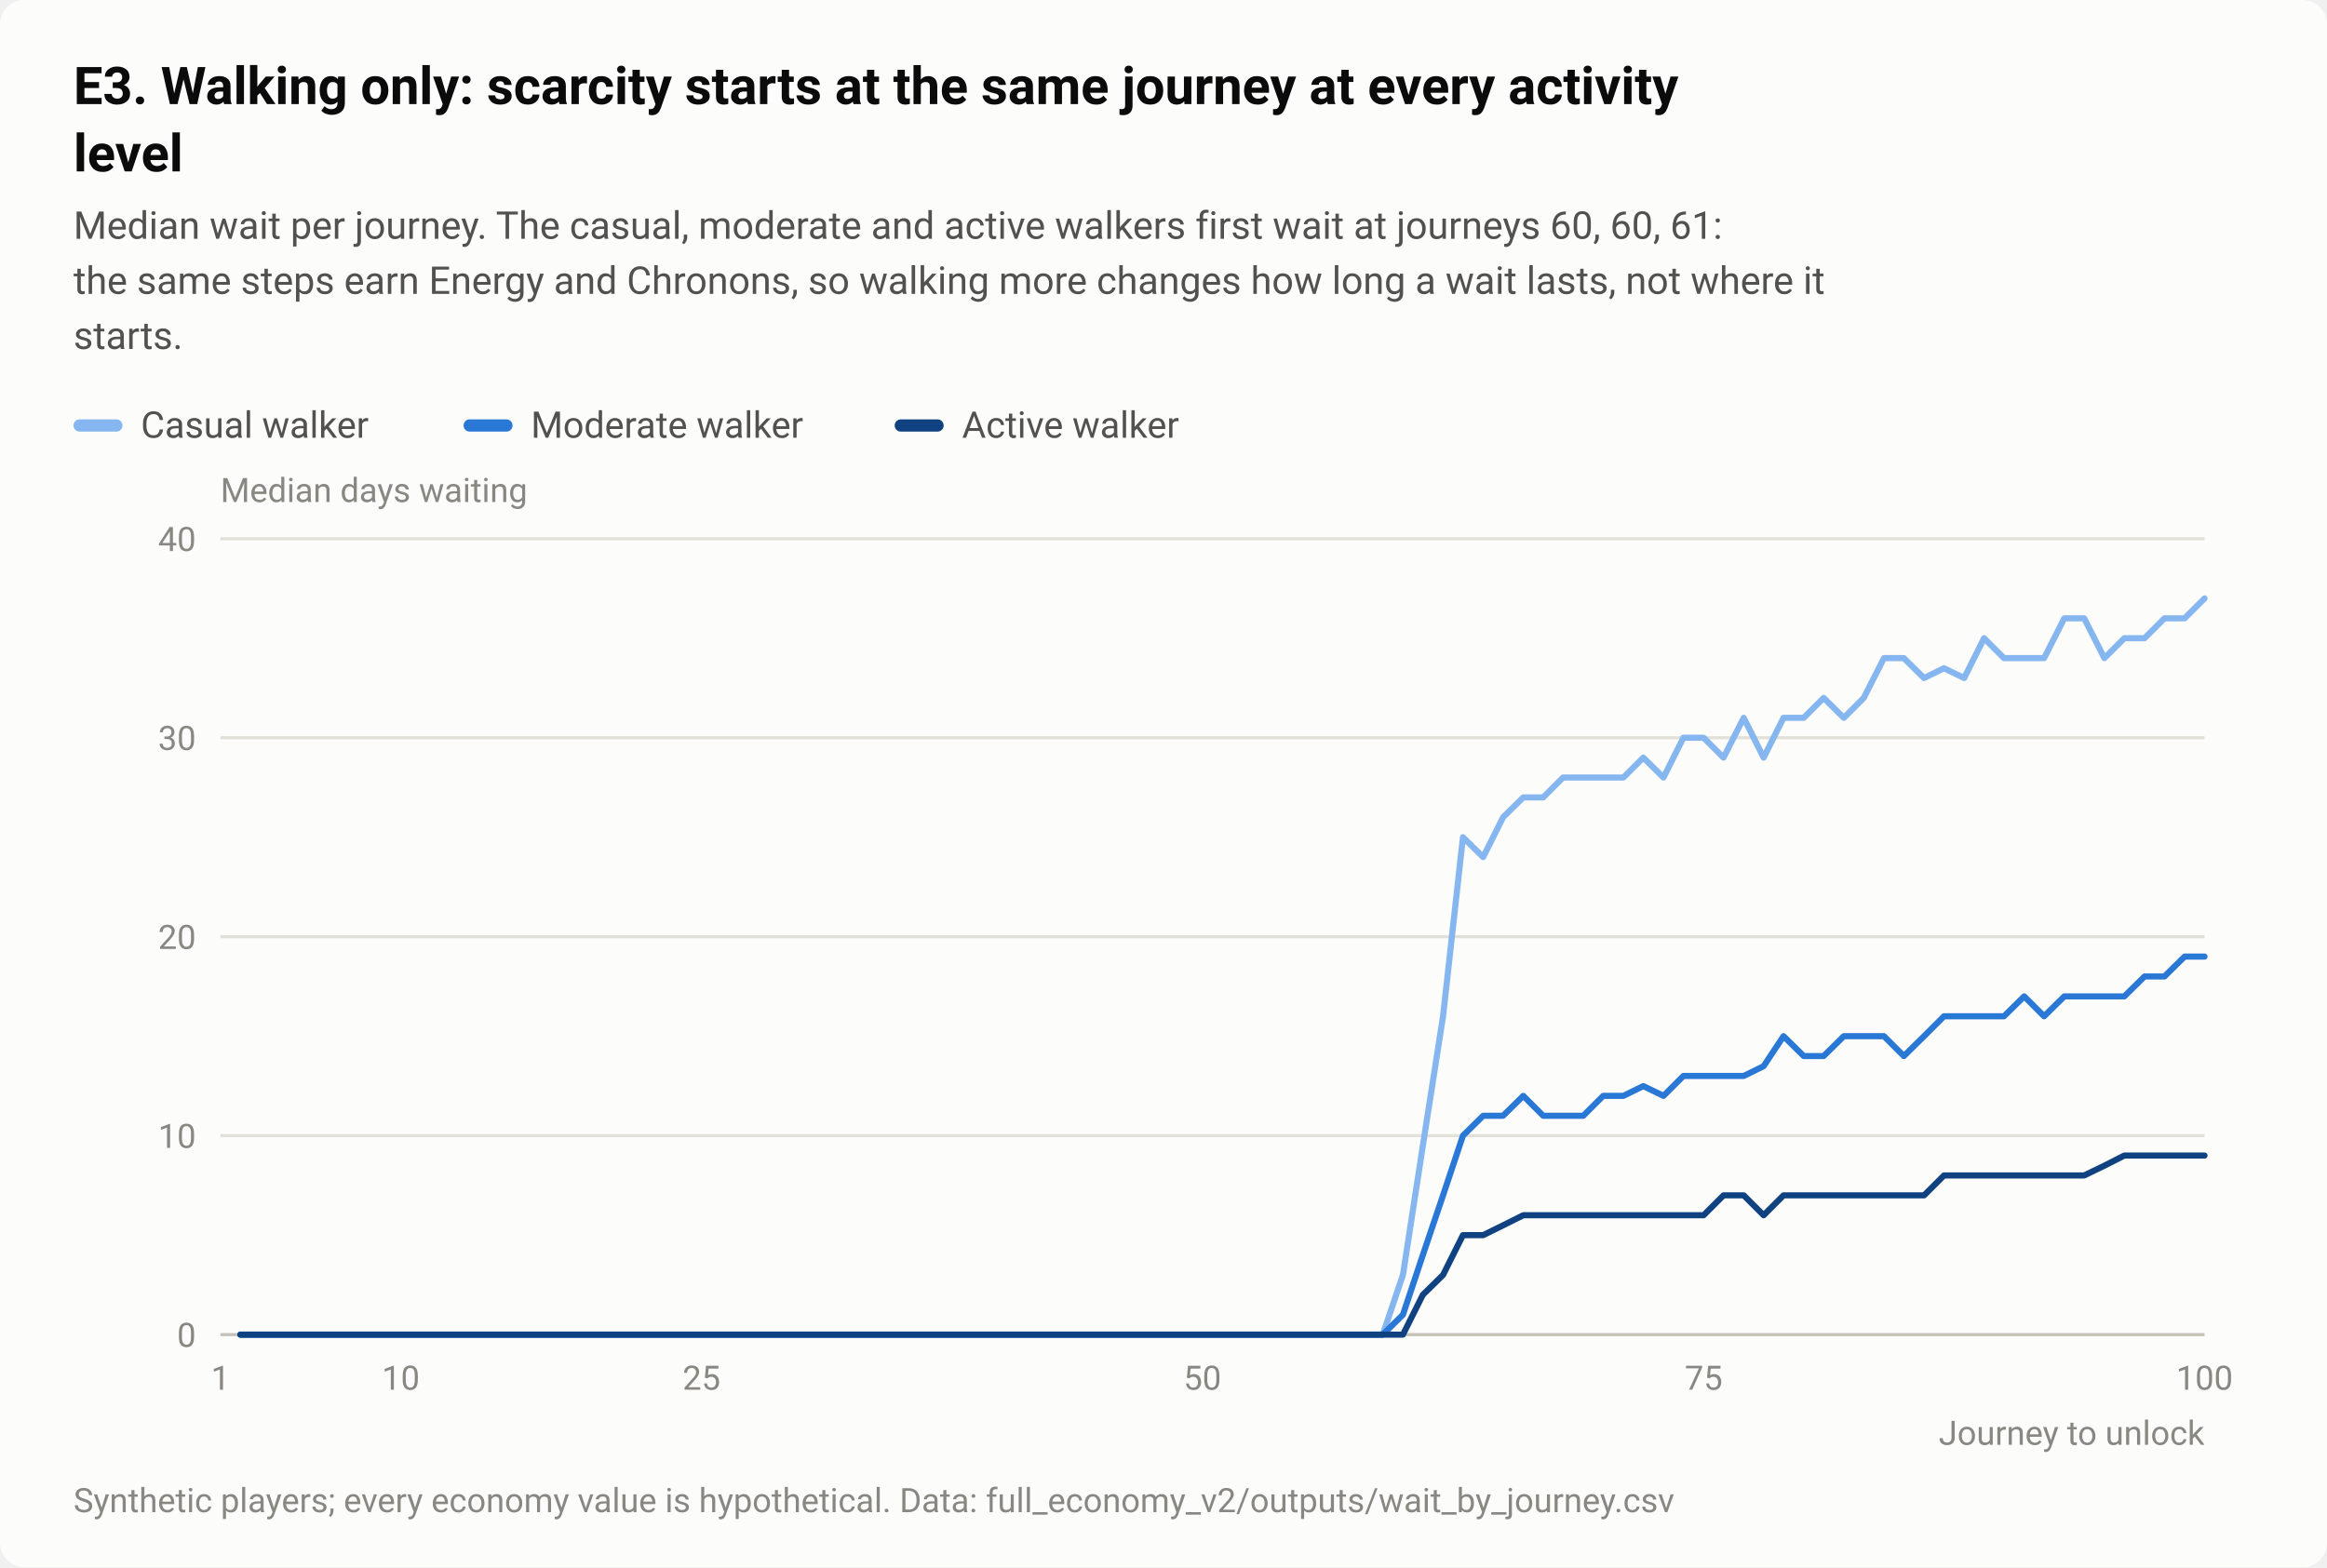
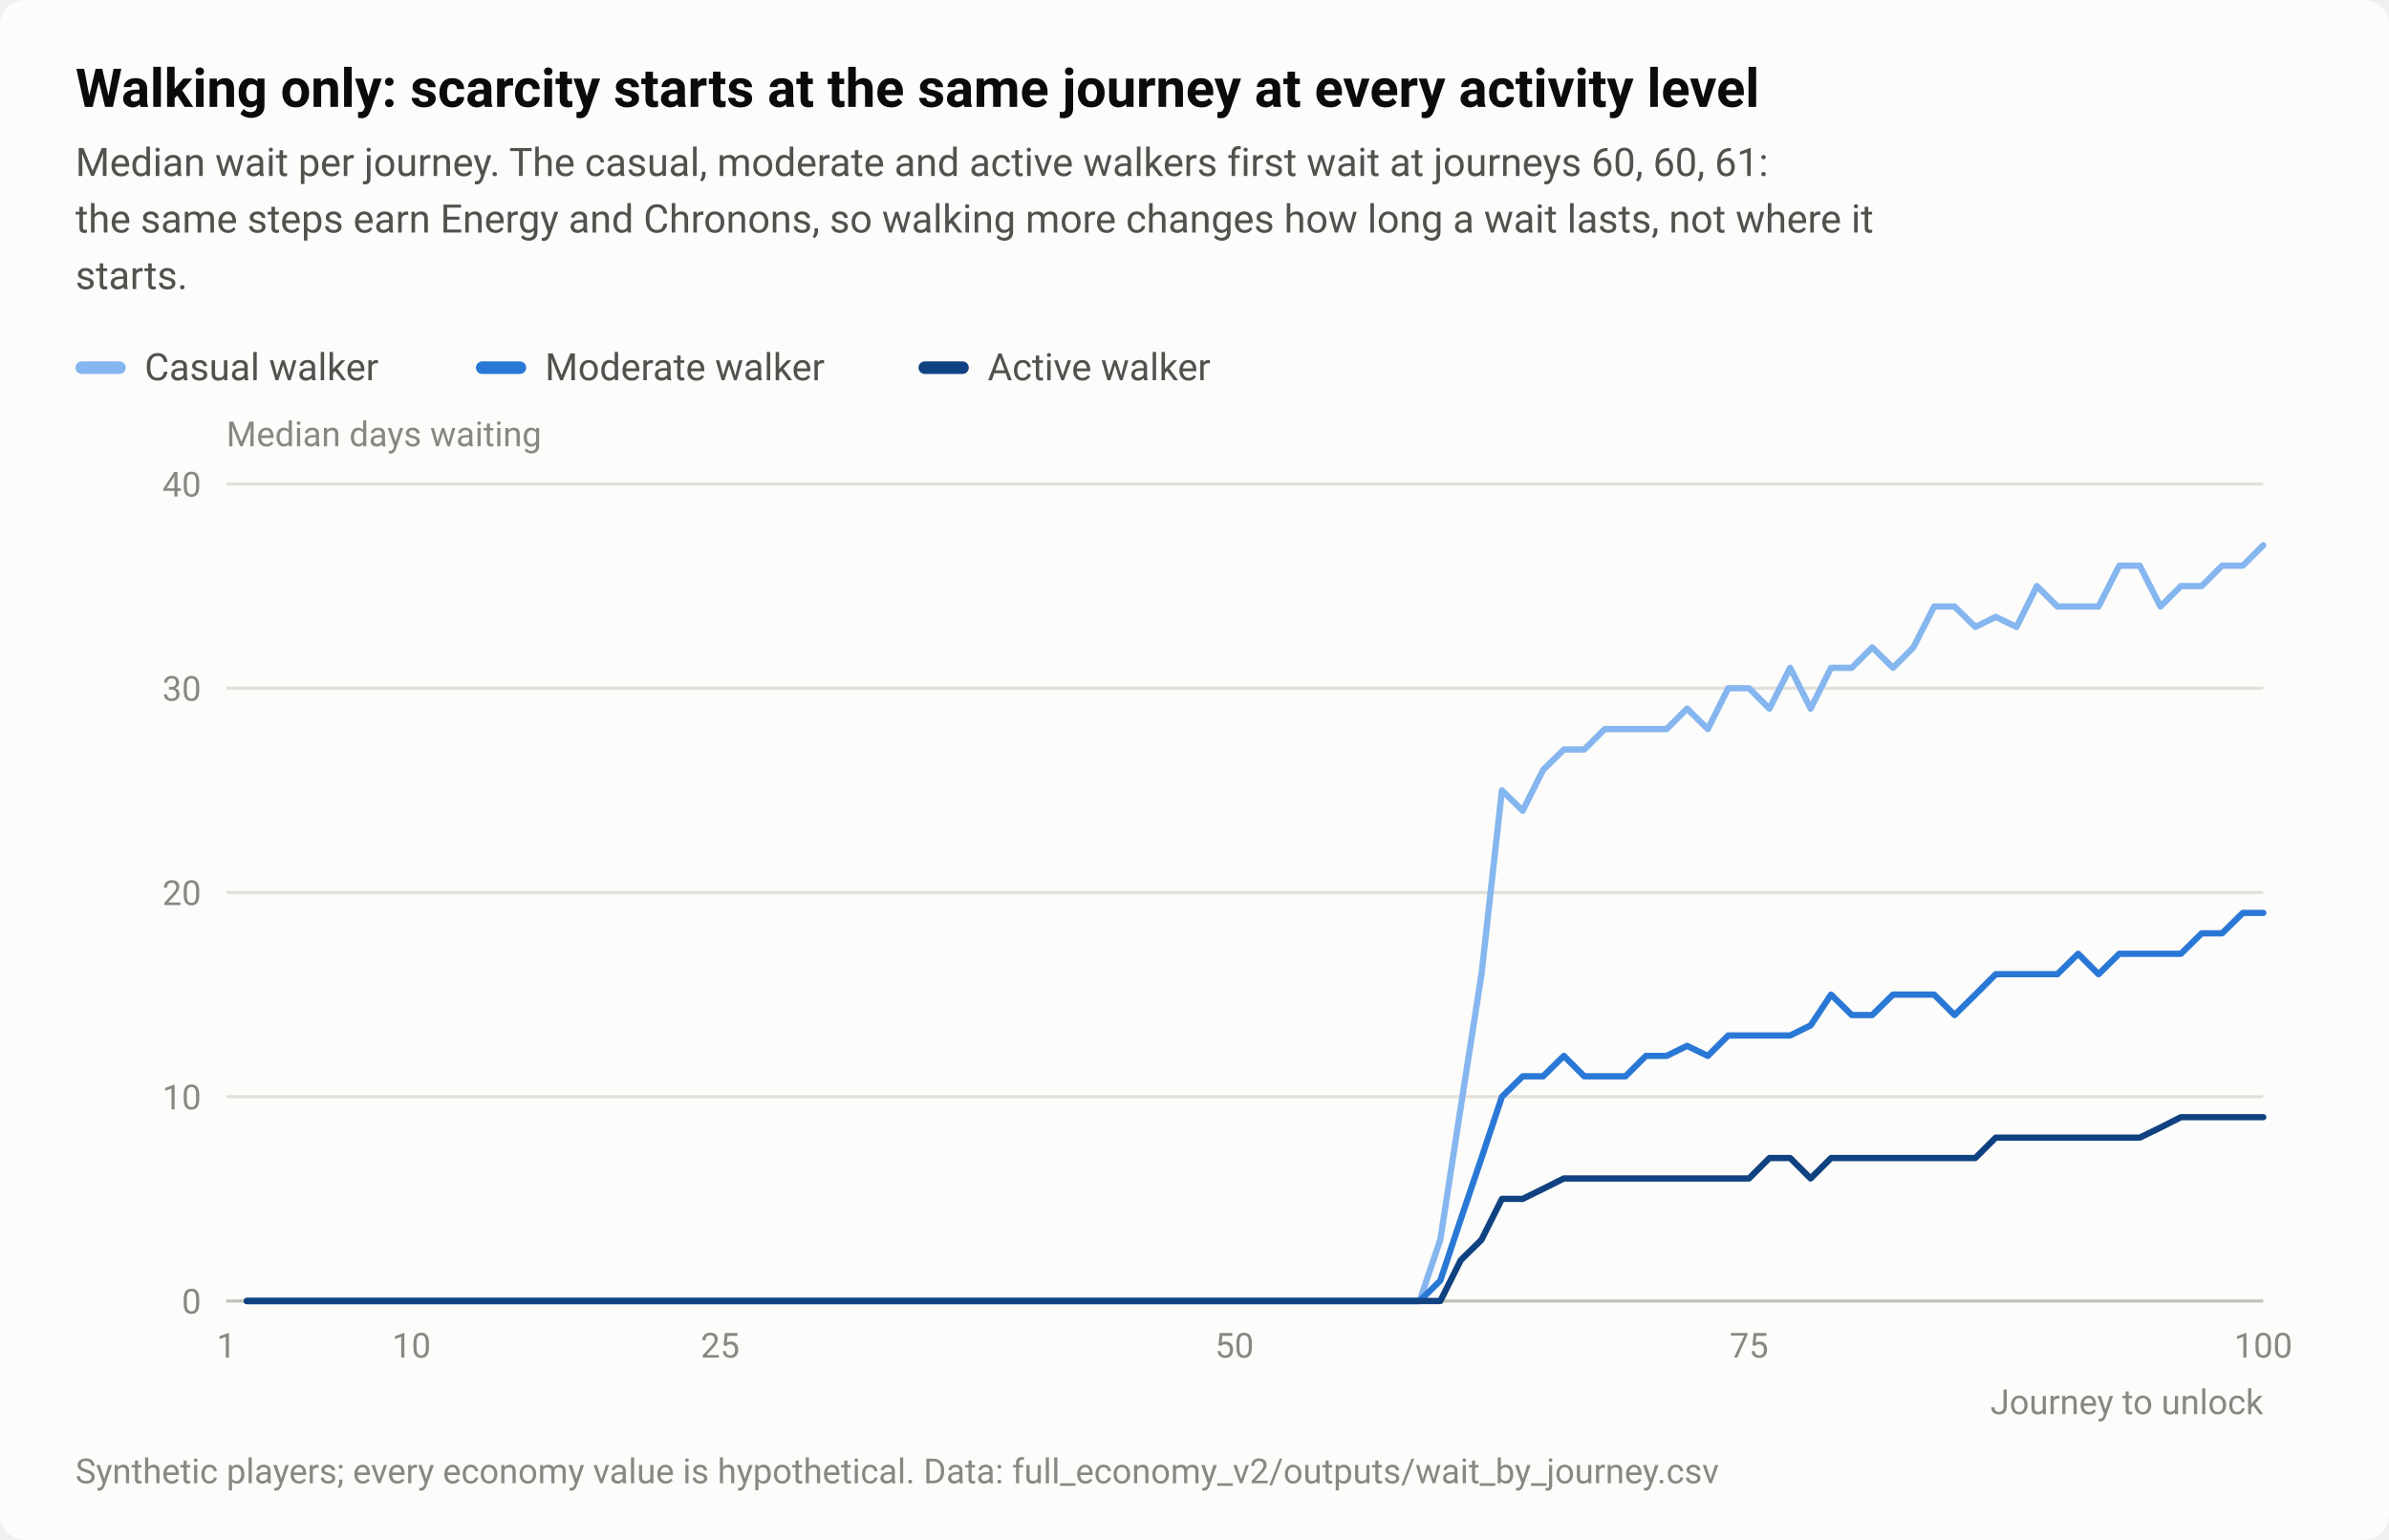
- <svg xmlns="http://www.w3.org/2000/svg" viewBox="0 0 760 512" width="760" height="512" role="img" aria-labelledby="title desc">
+ <svg xmlns="http://www.w3.org/2000/svg" viewBox="0 0 760 490" width="760" height="490" role="img" aria-labelledby="title desc">
  <style>
.bg{fill:#fcfcfb}.t1{fill:#0b0b0b}.t2{fill:#52514e}.mu{fill:#898781}.ring{stroke:#fcfcfb}
.grid{stroke:#e1e0d9;stroke-width:1}.axis{stroke:#c3c2b7;stroke-width:1}.zero{stroke:#898781;stroke-width:1}
.tw{fill:#ffffff}.tb{fill:#0b0b0b}.lp{stroke:#52514e}.fp{fill:#52514e}
.c1{fill:#2a78d6}.l1{stroke:#2a78d6}
.c2{fill:#eb6834}.l2{stroke:#eb6834}
.c3{fill:#1baf7a}.l3{stroke:#1baf7a}
.c4{fill:#eda100}.l4{stroke:#eda100}
.c5{fill:#e87ba4}.l5{stroke:#e87ba4}
.c6{fill:#008300}.l6{stroke:#008300}
.c7{fill:#6250d6}.l7{stroke:#6250d6}
.c8{fill:#e34948}.l8{stroke:#e34948}
.o1{fill:#86b6ef}.ol1{stroke:#86b6ef}
.o2{fill:#2a78d6}.ol2{stroke:#2a78d6}
.o3{fill:#104281}.ol3{stroke:#104281}
.h1{fill:#cde2fb}.ht1{fill:#0b0b0b}
.h2{fill:#9ec5f4}.ht2{fill:#0b0b0b}
.h3{fill:#6da7ec}.ht3{fill:#0b0b0b}
.h4{fill:#3987e5}.ht4{fill:#ffffff}
.h5{fill:#256abf}.ht5{fill:#ffffff}
.h6{fill:#184f95}.ht6{fill:#ffffff}
.h7{fill:#0d366b}.ht7{fill:#ffffff}
text{font-family:system-ui,-apple-system,"Segoe UI",Roboto,Helvetica,Arial,sans-serif}
@media (prefers-color-scheme: dark){
.bg{fill:#1a1a19}.t1{fill:#f0efec}.t2{fill:#c3c2b7}.ring{stroke:#1a1a19}.grid{stroke:#2c2c2a}.axis{stroke:#383835}.lp{stroke:#c3c2b7}.fp{fill:#c3c2b7}
.c1{fill:#3987e5}.l1{stroke:#3987e5}
.c2{fill:#d95926}.l2{stroke:#d95926}
.c3{fill:#199e70}.l3{stroke:#199e70}
.c4{fill:#c98500}.l4{stroke:#c98500}
.c5{fill:#d55181}.l5{stroke:#d55181}
.c6{fill:#008300}.l6{stroke:#008300}
.c7{fill:#9085e9}.l7{stroke:#9085e9}
.c8{fill:#e66767}.l8{stroke:#e66767}
.o1{fill:#256abf}.ol1{stroke:#256abf}
.o2{fill:#5598e7}.ol2{stroke:#5598e7}
.o3{fill:#9ec5f4}.ol3{stroke:#9ec5f4}
.h1{fill:#183049}.ht1{fill:#ffffff}
.h2{fill:#184f95}.ht2{fill:#ffffff}
.h3{fill:#1c5cab}.ht3{fill:#ffffff}
.h4{fill:#256abf}.ht4{fill:#ffffff}
.h5{fill:#3987e5}.ht5{fill:#ffffff}
.h6{fill:#6da7ec}.ht6{fill:#0b0b0b}
.h7{fill:#b7d3f6}.ht7{fill:#0b0b0b}}
</style>
-   <rect class="bg" width="760" height="512" rx="8" />
-   <text x="24" y="34" font-size="17" class="t1" font-weight="600">E3. Walking only: scarcity starts at the same journey at every activity</text>
-   <text x="24" y="56" font-size="17" class="t1" font-weight="600">level</text>
-   <text x="24" y="78" font-size="12.5" class="t2">Median wait per journey. The casual, moderate and active walkers first wait at journeys 60, 60, 61:</text>
-   <text x="24" y="96" font-size="12.5" class="t2">the same steps earn Energy and Chronons, so walking more changes how long a wait lasts, not where it</text>
-   <text x="24" y="114" font-size="12.5" class="t2">starts.</text>
-   <rect class="o1" x="24" y="137" width="16" height="4" rx="2" />
-   <text x="46" y="143" font-size="12" class="t2">Casual walker</text>
-   <rect class="o2" x="151.4" y="137" width="16" height="4" rx="2" />
-   <text x="173.4" y="143" font-size="12" class="t2">Moderate walker</text>
-   <rect class="o3" x="292.2" y="137" width="16" height="4" rx="2" />
-   <text x="314.2" y="143" font-size="12" class="t2">Active walker</text>
-   <line class="axis" x1="72" y1="436" x2="720" y2="436" />
-   <text x="64" y="440" font-size="11" class="mu" text-anchor="end">0</text>
-   <line class="grid" x1="72" y1="371" x2="720" y2="371" />
-   <text x="64" y="375" font-size="11" class="mu" text-anchor="end">10</text>
-   <line class="grid" x1="72" y1="306" x2="720" y2="306" />
-   <text x="64" y="310" font-size="11" class="mu" text-anchor="end">20</text>
-   <line class="grid" x1="72" y1="241" x2="720" y2="241" />
-   <text x="64" y="245" font-size="11" class="mu" text-anchor="end">30</text>
-   <line class="grid" x1="72" y1="176" x2="720" y2="176" />
-   <text x="64" y="180" font-size="11" class="mu" text-anchor="end">40</text>
-   <text x="72" y="454" font-size="11" class="mu" text-anchor="middle">1</text>
-   <text x="130.9" y="454" font-size="11" class="mu" text-anchor="middle">10</text>
-   <text x="229.1" y="454" font-size="11" class="mu" text-anchor="middle">25</text>
-   <text x="392.7" y="454" font-size="11" class="mu" text-anchor="middle">50</text>
-   <text x="556.4" y="454" font-size="11" class="mu" text-anchor="middle">75</text>
-   <text x="720" y="454" font-size="11" class="mu" text-anchor="middle">100</text>
-   <text x="720" y="472" font-size="11" class="mu" text-anchor="end">Journey to unlock</text>
-   <text x="72" y="164" font-size="11" class="mu">Median days waiting</text>
-   <path class="ol1" fill="none" stroke-width="2" stroke-linejoin="round" stroke-linecap="round" d="M78.5,436L85.1,436L91.6,436L98.2,436L104.7,436L111.3,436L117.8,436L124.4,436L130.9,436L137.5,436L144,436L150.5,436L157.1,436L163.6,436L170.2,436L176.7,436L183.3,436L189.8,436L196.4,436L202.9,436L209.5,436L216,436L222.5,436L229.1,436L235.6,436L242.2,436L248.7,436L255.3,436L261.8,436L268.4,436L274.9,436L281.5,436L288,436L294.5,436L301.1,436L307.6,436L314.2,436L320.7,436L327.3,436L333.8,436L340.4,436L346.9,436L353.5,436L360,436L366.5,436L373.1,436L379.6,436L386.2,436L392.7,436L399.3,436L405.8,436L412.4,436L418.9,436L425.5,436L432,436L438.5,436L445.1,436L451.6,436L458.2,416.5L464.7,374.3L471.3,332L477.8,273.5L484.4,280L490.9,267L497.5,260.5L504,260.5L510.5,254L517.1,254L523.6,254L530.2,254L536.7,247.5L543.3,254L549.8,241L556.4,241L562.9,247.5L569.5,234.5L576,247.5L582.5,234.5L589.1,234.5L595.6,228L602.2,234.5L608.7,228L615.3,215L621.8,215L628.4,221.5L634.9,218.3L641.5,221.5L648,208.5L654.5,215L661.1,215L667.6,215L674.2,202L680.7,202L687.3,215L693.8,208.5L700.4,208.5L706.9,202L713.5,202L720,195.5" />
-   <path class="ol2" fill="none" stroke-width="2" stroke-linejoin="round" stroke-linecap="round" d="M78.5,436L85.1,436L91.6,436L98.2,436L104.7,436L111.3,436L117.8,436L124.4,436L130.9,436L137.5,436L144,436L150.5,436L157.1,436L163.6,436L170.2,436L176.7,436L183.3,436L189.8,436L196.4,436L202.9,436L209.5,436L216,436L222.5,436L229.1,436L235.6,436L242.2,436L248.7,436L255.3,436L261.8,436L268.4,436L274.9,436L281.5,436L288,436L294.5,436L301.1,436L307.6,436L314.2,436L320.7,436L327.3,436L333.8,436L340.4,436L346.9,436L353.5,436L360,436L366.5,436L373.1,436L379.6,436L386.2,436L392.7,436L399.3,436L405.8,436L412.4,436L418.9,436L425.5,436L432,436L438.5,436L445.1,436L451.6,436L458.2,429.5L464.7,410L471.3,390.5L477.8,371L484.4,364.5L490.9,364.5L497.5,358L504,364.5L510.5,364.5L517.1,364.5L523.6,358L530.2,358L536.7,354.8L543.3,358L549.8,351.5L556.4,351.5L562.9,351.5L569.5,351.5L576,348.3L582.5,338.5L589.1,345L595.6,345L602.2,338.5L608.7,338.5L615.3,338.5L621.8,345L628.4,338.5L634.9,332L641.5,332L648,332L654.5,332L661.1,325.5L667.6,332L674.2,325.5L680.7,325.5L687.3,325.5L693.8,325.5L700.4,319L706.9,319L713.5,312.5L720,312.5" />
-   <path class="ol3" fill="none" stroke-width="2" stroke-linejoin="round" stroke-linecap="round" d="M78.5,436L85.1,436L91.6,436L98.2,436L104.7,436L111.3,436L117.8,436L124.4,436L130.9,436L137.5,436L144,436L150.5,436L157.1,436L163.6,436L170.2,436L176.7,436L183.3,436L189.8,436L196.4,436L202.9,436L209.5,436L216,436L222.5,436L229.1,436L235.6,436L242.2,436L248.7,436L255.3,436L261.8,436L268.4,436L274.9,436L281.5,436L288,436L294.5,436L301.1,436L307.6,436L314.2,436L320.7,436L327.3,436L333.8,436L340.4,436L346.9,436L353.5,436L360,436L366.5,436L373.1,436L379.6,436L386.2,436L392.7,436L399.3,436L405.8,436L412.4,436L418.9,436L425.5,436L432,436L438.5,436L445.1,436L451.6,436L458.2,436L464.7,423L471.3,416.5L477.8,403.5L484.4,403.5L490.9,400.3L497.5,397L504,397L510.5,397L517.1,397L523.6,397L530.2,397L536.7,397L543.3,397L549.8,397L556.4,397L562.9,390.5L569.5,390.5L576,397L582.5,390.5L589.1,390.5L595.6,390.5L602.2,390.5L608.7,390.5L615.3,390.5L621.8,390.5L628.4,390.5L634.9,384L641.5,384L648,384L654.5,384L661.1,384L667.6,384L674.2,384L680.7,384L687.3,380.8L693.8,377.5L700.4,377.5L706.9,377.5L713.5,377.5L720,377.5" />
-   <text x="24" y="494" font-size="11" class="mu">Synthetic players; every economy value is hypothetical. Data: full_economy_v2/outputs/wait_by_journey.csv</text>
+   <rect class="bg" width="760" height="490" rx="8" />
+   <text x="24" y="34" font-size="17" class="t1" font-weight="600">Walking only: scarcity starts at the same journey at every activity level</text>
+   <text x="24" y="56" font-size="12.5" class="t2">Median wait per journey. The casual, moderate and active walkers first wait at journeys 60, 60, 61:</text>
+   <text x="24" y="74" font-size="12.5" class="t2">the same steps earn Energy and Chronons, so walking more changes how long a wait lasts, not where it</text>
+   <text x="24" y="92" font-size="12.5" class="t2">starts.</text>
+   <rect class="o1" x="24" y="115" width="16" height="4" rx="2" />
+   <text x="46" y="121" font-size="12" class="t2">Casual walker</text>
+   <rect class="o2" x="151.4" y="115" width="16" height="4" rx="2" />
+   <text x="173.4" y="121" font-size="12" class="t2">Moderate walker</text>
+   <rect class="o3" x="292.2" y="115" width="16" height="4" rx="2" />
+   <text x="314.2" y="121" font-size="12" class="t2">Active walker</text>
+   <line class="axis" x1="72" y1="414" x2="720" y2="414" />
+   <text x="64" y="418" font-size="11" class="mu" text-anchor="end">0</text>
+   <line class="grid" x1="72" y1="349" x2="720" y2="349" />
+   <text x="64" y="353" font-size="11" class="mu" text-anchor="end">10</text>
+   <line class="grid" x1="72" y1="284" x2="720" y2="284" />
+   <text x="64" y="288" font-size="11" class="mu" text-anchor="end">20</text>
+   <line class="grid" x1="72" y1="219" x2="720" y2="219" />
+   <text x="64" y="223" font-size="11" class="mu" text-anchor="end">30</text>
+   <line class="grid" x1="72" y1="154" x2="720" y2="154" />
+   <text x="64" y="158" font-size="11" class="mu" text-anchor="end">40</text>
+   <text x="72" y="432" font-size="11" class="mu" text-anchor="middle">1</text>
+   <text x="130.9" y="432" font-size="11" class="mu" text-anchor="middle">10</text>
+   <text x="229.1" y="432" font-size="11" class="mu" text-anchor="middle">25</text>
+   <text x="392.7" y="432" font-size="11" class="mu" text-anchor="middle">50</text>
+   <text x="556.4" y="432" font-size="11" class="mu" text-anchor="middle">75</text>
+   <text x="720" y="432" font-size="11" class="mu" text-anchor="middle">100</text>
+   <text x="720" y="450" font-size="11" class="mu" text-anchor="end">Journey to unlock</text>
+   <text x="72" y="142" font-size="11" class="mu">Median days waiting</text>
+   <path class="ol1" fill="none" stroke-width="2" stroke-linejoin="round" stroke-linecap="round" d="M78.5,414L85.1,414L91.6,414L98.2,414L104.7,414L111.3,414L117.8,414L124.4,414L130.9,414L137.5,414L144,414L150.5,414L157.1,414L163.6,414L170.2,414L176.7,414L183.3,414L189.8,414L196.4,414L202.9,414L209.5,414L216,414L222.5,414L229.1,414L235.6,414L242.2,414L248.7,414L255.3,414L261.8,414L268.4,414L274.9,414L281.5,414L288,414L294.5,414L301.1,414L307.6,414L314.2,414L320.7,414L327.3,414L333.8,414L340.4,414L346.9,414L353.5,414L360,414L366.5,414L373.1,414L379.6,414L386.2,414L392.7,414L399.3,414L405.8,414L412.4,414L418.9,414L425.5,414L432,414L438.5,414L445.1,414L451.6,414L458.2,394.5L464.7,352.3L471.3,310L477.8,251.5L484.4,258L490.9,245L497.5,238.5L504,238.5L510.5,232L517.1,232L523.6,232L530.2,232L536.7,225.5L543.3,232L549.8,219L556.4,219L562.9,225.5L569.5,212.5L576,225.5L582.5,212.5L589.1,212.5L595.6,206L602.2,212.5L608.7,206L615.3,193L621.8,193L628.4,199.5L634.9,196.3L641.5,199.5L648,186.5L654.5,193L661.1,193L667.6,193L674.2,180L680.7,180L687.3,193L693.8,186.5L700.4,186.5L706.9,180L713.5,180L720,173.5" />
+   <path class="ol2" fill="none" stroke-width="2" stroke-linejoin="round" stroke-linecap="round" d="M78.5,414L85.1,414L91.6,414L98.2,414L104.7,414L111.3,414L117.8,414L124.4,414L130.9,414L137.5,414L144,414L150.5,414L157.1,414L163.6,414L170.2,414L176.7,414L183.3,414L189.8,414L196.4,414L202.9,414L209.5,414L216,414L222.5,414L229.1,414L235.6,414L242.2,414L248.7,414L255.3,414L261.8,414L268.4,414L274.9,414L281.5,414L288,414L294.5,414L301.1,414L307.6,414L314.2,414L320.7,414L327.3,414L333.8,414L340.4,414L346.9,414L353.5,414L360,414L366.5,414L373.1,414L379.6,414L386.2,414L392.7,414L399.3,414L405.8,414L412.4,414L418.9,414L425.5,414L432,414L438.5,414L445.1,414L451.6,414L458.2,407.5L464.7,388L471.3,368.5L477.8,349L484.4,342.5L490.9,342.5L497.5,336L504,342.5L510.5,342.5L517.1,342.5L523.6,336L530.2,336L536.7,332.8L543.3,336L549.8,329.5L556.4,329.5L562.9,329.5L569.5,329.5L576,326.3L582.5,316.5L589.1,323L595.6,323L602.2,316.5L608.7,316.5L615.3,316.5L621.8,323L628.4,316.5L634.9,310L641.5,310L648,310L654.5,310L661.1,303.5L667.6,310L674.2,303.5L680.7,303.5L687.3,303.5L693.8,303.5L700.4,297L706.9,297L713.5,290.5L720,290.5" />
+   <path class="ol3" fill="none" stroke-width="2" stroke-linejoin="round" stroke-linecap="round" d="M78.5,414L85.1,414L91.6,414L98.2,414L104.7,414L111.3,414L117.8,414L124.4,414L130.9,414L137.5,414L144,414L150.5,414L157.1,414L163.6,414L170.2,414L176.7,414L183.3,414L189.8,414L196.4,414L202.9,414L209.5,414L216,414L222.5,414L229.1,414L235.6,414L242.2,414L248.7,414L255.3,414L261.8,414L268.4,414L274.9,414L281.5,414L288,414L294.5,414L301.1,414L307.6,414L314.2,414L320.7,414L327.3,414L333.8,414L340.4,414L346.9,414L353.5,414L360,414L366.5,414L373.1,414L379.6,414L386.2,414L392.7,414L399.3,414L405.8,414L412.4,414L418.9,414L425.5,414L432,414L438.5,414L445.1,414L451.6,414L458.2,414L464.7,401L471.3,394.5L477.8,381.5L484.4,381.5L490.9,378.3L497.5,375L504,375L510.5,375L517.1,375L523.6,375L530.2,375L536.7,375L543.3,375L549.8,375L556.4,375L562.9,368.5L569.5,368.5L576,375L582.5,368.5L589.1,368.5L595.6,368.5L602.2,368.5L608.7,368.5L615.3,368.5L621.8,368.5L628.4,368.5L634.9,362L641.5,362L648,362L654.5,362L661.1,362L667.6,362L674.2,362L680.7,362L687.3,358.8L693.8,355.5L700.4,355.5L706.9,355.5L713.5,355.5L720,355.5" />
+   <text x="24" y="472" font-size="11" class="mu">Synthetic players; every economy value is hypothetical. Data: full_economy_v2/outputs/wait_by_journey.csv</text>
</svg>
